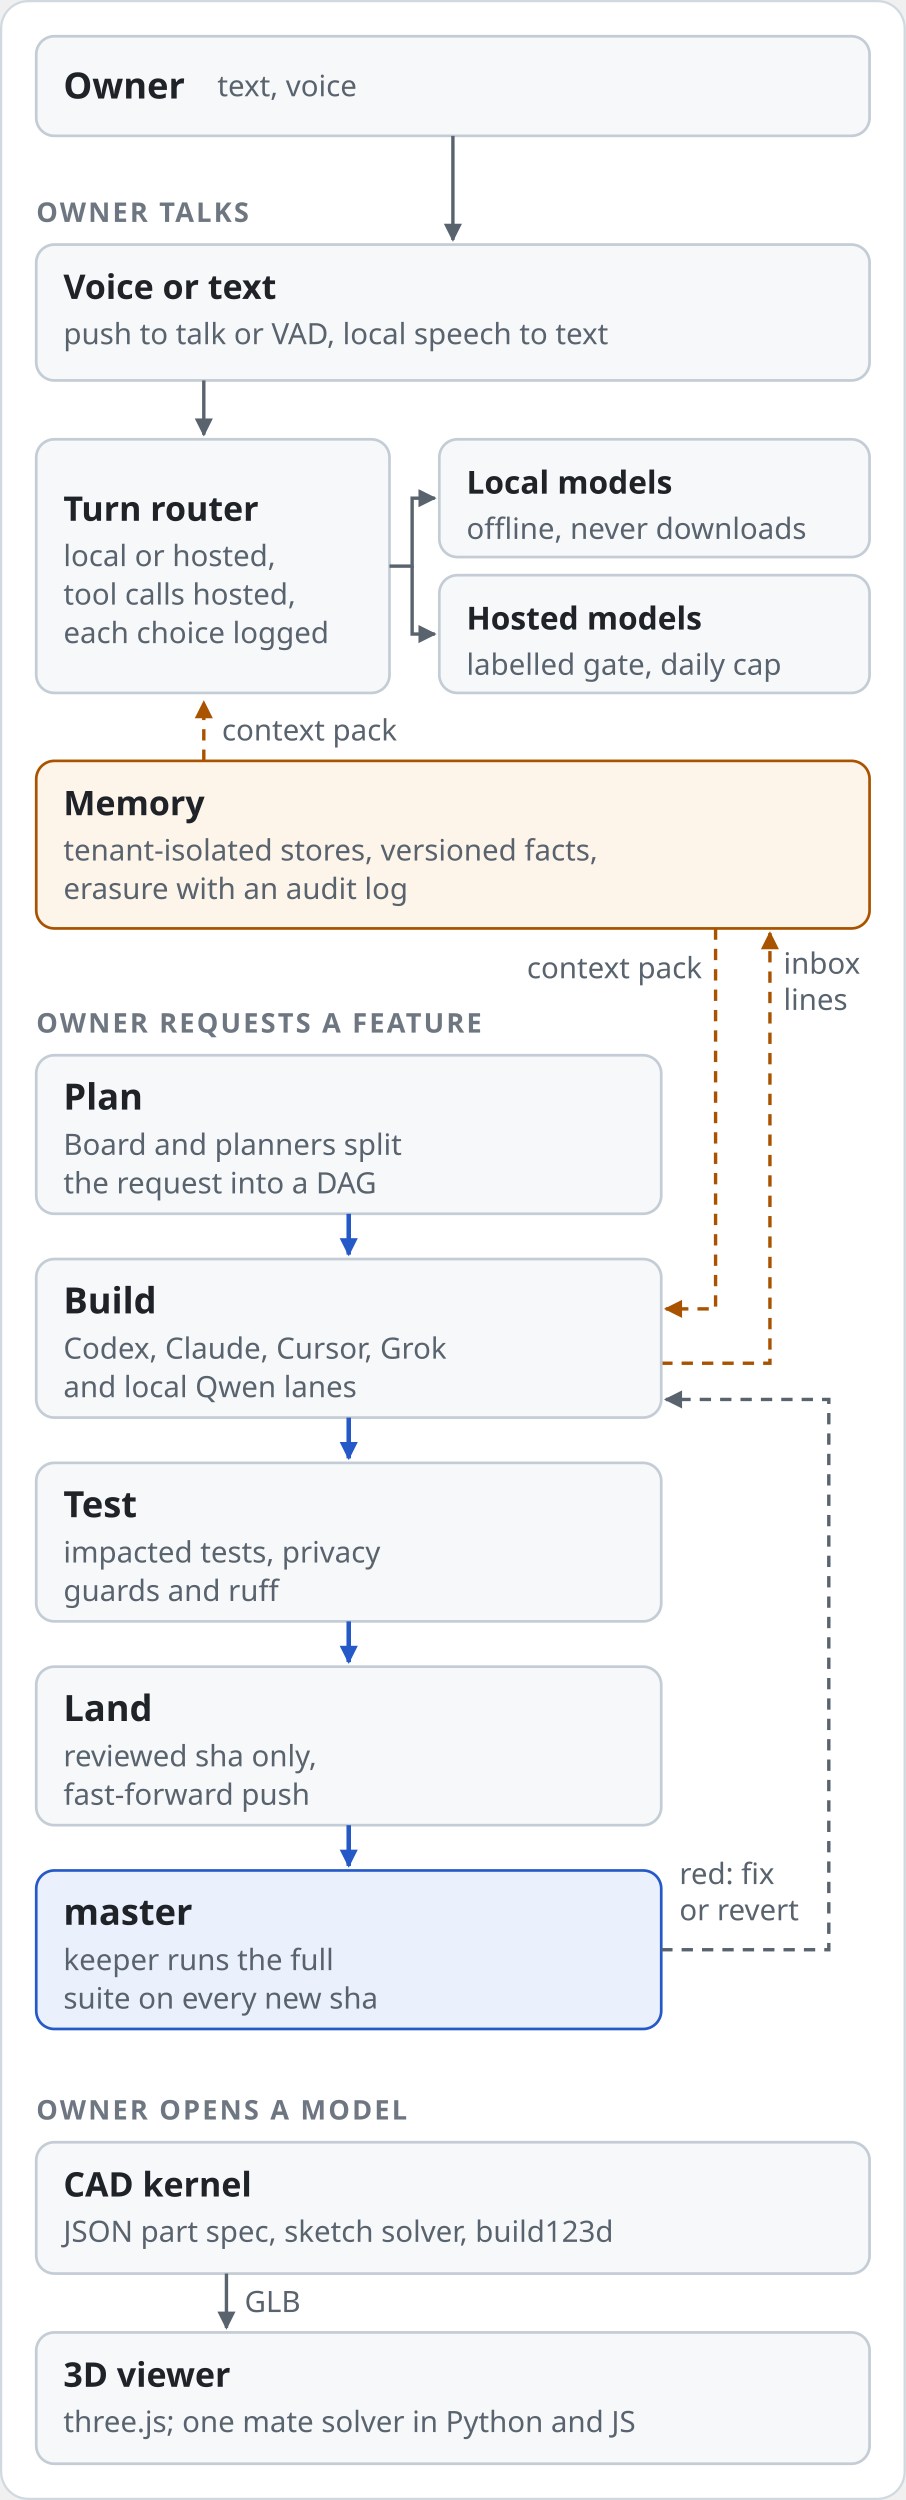
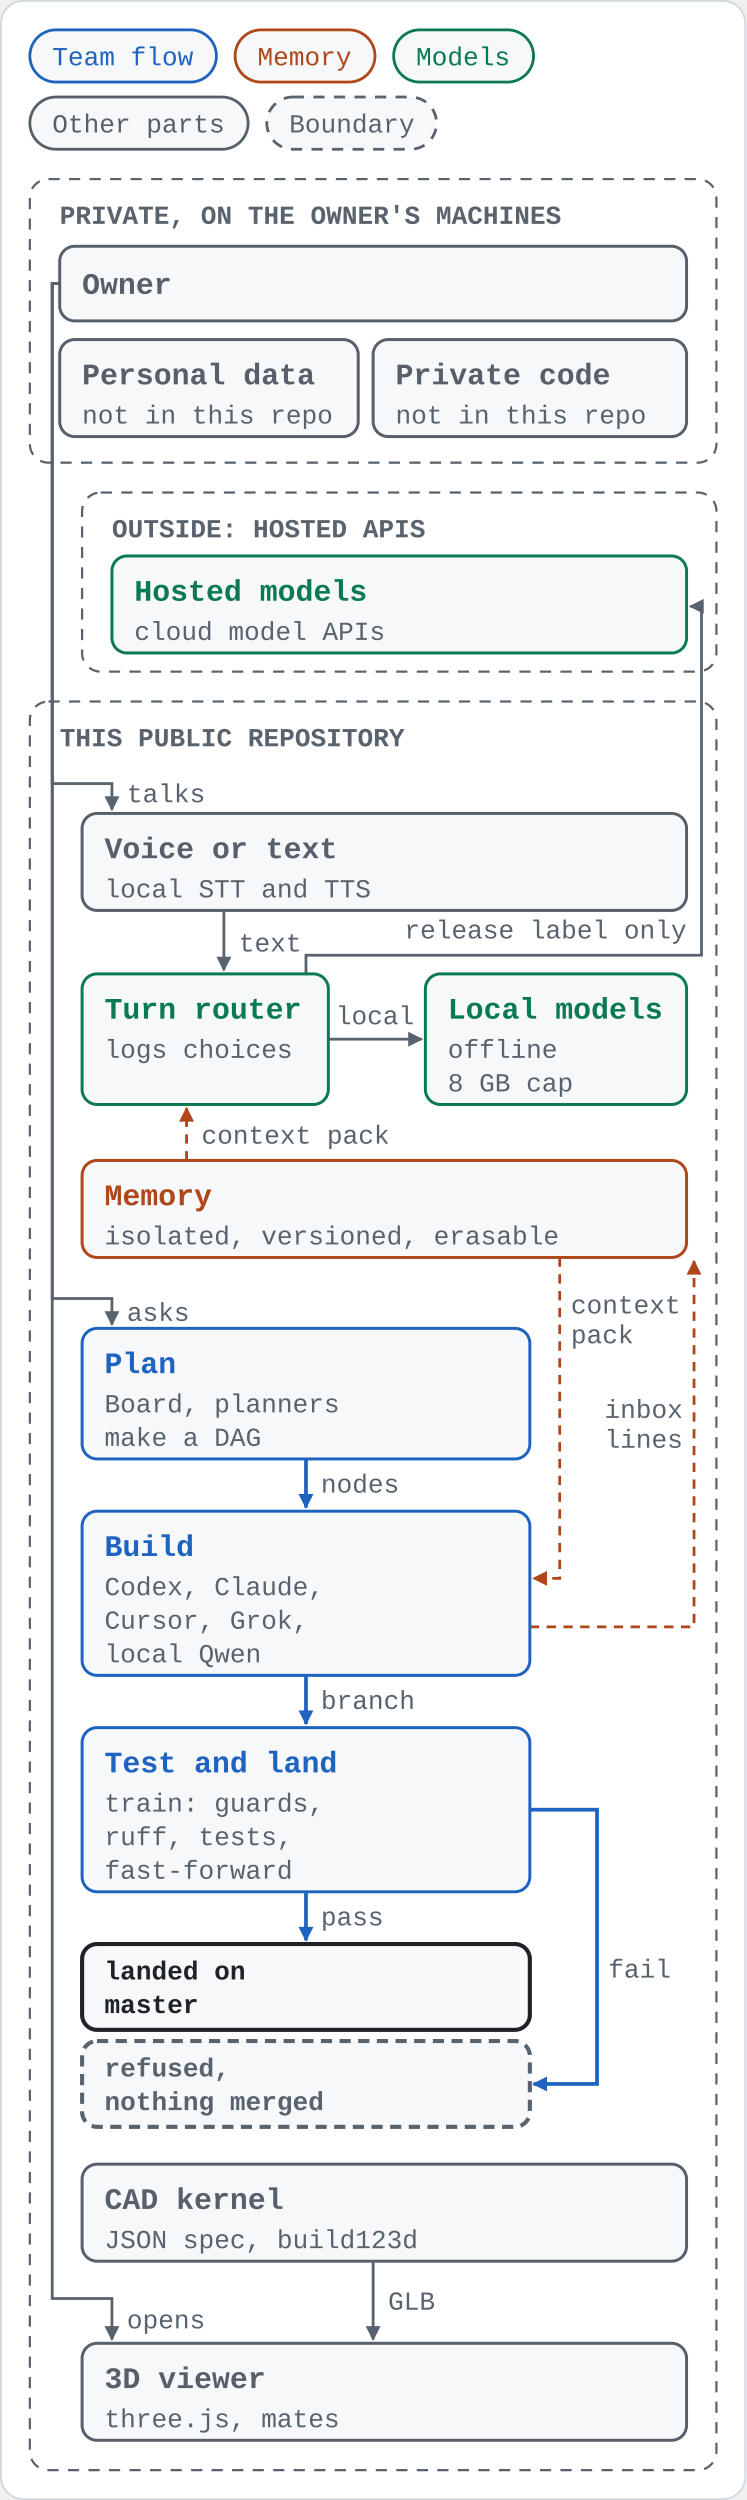
- <svg xmlns="http://www.w3.org/2000/svg" viewBox="0 0 400 1104" width="400" height="1104" role="img" aria-label="How Kyra fits together. The owner talks through voice or text to a turn router that picks a local model or a hosted one behind a labelled gate with a daily spend cap. A feature request is planned into a DAG by the Board and planners, built by agent lanes, tested, and landed on master by a fast-forward gate; a keeper holds the queue when master is red. Memory gives the router and the lanes context packs and takes inbox lines back. CAD builds parts as GLB for the 3D viewer." font-family="-apple-system, BlinkMacSystemFont, 'Segoe UI', 'Noto Sans', Helvetica, Arial, sans-serif">
+ <svg xmlns="http://www.w3.org/2000/svg" viewBox="0 0 400 1340" width="400" height="1340" role="img" aria-label="How Kyra fits together. A private box holds the owner, their data and the private code; none of it is in this repository. The owner talks through voice or text to a turn router that answers with local models, and with hosted models outside only when a release label allows it. A feature request is planned, built by agent lanes, then tested and landed: it is either landed on master or refused with nothing merged. Memory gives the router and the lanes context packs and takes inbox lines back. The CAD kernel builds GLB files that the owner opens in the 3D viewer." font-family="ui-monospace, 'SF Mono', SFMono-Regular, Menlo, Consolas, 'Liberation Mono', monospace">
+   <style>@media (prefers-reduced-motion: reduce) { .dot { display: none; } }</style>
  <defs>
    <marker id="a-ink2" viewBox="0 0 10 10" refX="9" refY="5" markerWidth="8" markerHeight="8" markerUnits="userSpaceOnUse" orient="auto-start-reverse">
      <path d="M0,0 L10,5 L0,10 z" fill="#59636e" />
    </marker>
-     <marker id="a-acc" viewBox="0 0 10 10" refX="9" refY="5" markerWidth="8" markerHeight="8" markerUnits="userSpaceOnUse" orient="auto-start-reverse">
-       <path d="M0,0 L10,5 L0,10 z" fill="#2459c7" />
+     <marker id="a-team" viewBox="0 0 10 10" refX="9" refY="5" markerWidth="8" markerHeight="8" markerUnits="userSpaceOnUse" orient="auto-start-reverse">
+       <path d="M0,0 L10,5 L0,10 z" fill="#1f63c0" />
    </marker>
-     <marker id="a-mem" viewBox="0 0 10 10" refX="9" refY="5" markerWidth="8" markerHeight="8" markerUnits="userSpaceOnUse" orient="auto-start-reverse">
-       <path d="M0,0 L10,5 L0,10 z" fill="#a95300" />
+     <marker id="a-memory" viewBox="0 0 10 10" refX="9" refY="5" markerWidth="8" markerHeight="8" markerUnits="userSpaceOnUse" orient="auto-start-reverse">
+       <path d="M0,0 L10,5 L0,10 z" fill="#b0471a" />
    </marker>
  </defs>
-   <rect x="0.5" y="0.5" width="399" height="1103" rx="12" fill="#ffffff" stroke="#d1d9e0" />
-   <g class="card">
-     <rect x="16" y="16" width="368" height="44" rx="8" fill="#f6f8fa" stroke="#c4ccd5" stroke-width="1.2" />
-     <text x="28" y="43.5" font-size="16" font-weight="600" fill="#1f2328" text-anchor="start">Owner</text>
-     <text x="96" y="42.5" font-size="13" font-weight="400" fill="#59636e" text-anchor="start">text, voice</text>
-   </g>
-   <path d="M200,60 V106" fill="none" stroke="#59636e" stroke-width="1.5" marker-end="url(#a-ink2)" />
-   <text x="16" y="98" font-size="12" font-weight="600" fill="#6e7781" text-anchor="start" letter-spacing="0.08em">OWNER TALKS</text>
-   <g class="card">
-     <rect x="16" y="108" width="368" height="60" rx="8" fill="#f6f8fa" stroke="#c4ccd5" stroke-width="1.2" />
-     <text x="28" y="132" font-size="15" font-weight="600" fill="#1f2328" text-anchor="start">Voice or text</text>
-     <text x="28" y="152" font-size="13" font-weight="400" fill="#59636e" text-anchor="start">push to talk or VAD, local speech to text</text>
-   </g>
-   <path d="M90,168 V192" fill="none" stroke="#59636e" stroke-width="1.5" marker-end="url(#a-ink2)" />
-   <g class="card">
-     <rect x="16" y="194" width="156" height="112" rx="8" fill="#f6f8fa" stroke="#c4ccd5" stroke-width="1.2" />
-     <text x="28" y="230" font-size="15" font-weight="600" fill="#1f2328" text-anchor="start">Turn router</text>
-     <text x="28" y="250" font-size="13" font-weight="400" fill="#59636e" text-anchor="start">local or hosted,</text>
-     <text x="28" y="267" font-size="13" font-weight="400" fill="#59636e" text-anchor="start">tool calls hosted,</text>
-     <text x="28" y="284" font-size="13" font-weight="400" fill="#59636e" text-anchor="start">each choice logged</text>
-   </g>
-   <path d="M172,250 H182 V220 H192" fill="none" stroke="#59636e" stroke-width="1.5" marker-end="url(#a-ink2)" />
-   <path d="M182,250 V280 H192" fill="none" stroke="#59636e" stroke-width="1.5" marker-end="url(#a-ink2)" />
-   <g class="card">
-     <rect x="194" y="194" width="190" height="52" rx="8" fill="#f6f8fa" stroke="#c4ccd5" stroke-width="1.2" />
-     <text x="206" y="218" font-size="14" font-weight="600" fill="#1f2328" text-anchor="start">Local models</text>
-     <text x="206" y="238" font-size="13" font-weight="400" fill="#59636e" text-anchor="start">offline, never downloads</text>
-   </g>
-   <g class="card">
-     <rect x="194" y="254" width="190" height="52" rx="8" fill="#f6f8fa" stroke="#c4ccd5" stroke-width="1.2" />
-     <text x="206" y="278" font-size="14" font-weight="600" fill="#1f2328" text-anchor="start">Hosted models</text>
-     <text x="206" y="298" font-size="13" font-weight="400" fill="#59636e" text-anchor="start">labelled gate, daily cap</text>
-   </g>
-   <g class="card">
-     <rect x="16" y="336" width="368" height="74" rx="8" fill="#fdf4ea" stroke="#a95300" stroke-width="1.2" />
-     <text x="28" y="360" font-size="15" font-weight="600" fill="#1f2328" text-anchor="start">Memory</text>
-     <text x="28" y="380" font-size="13" font-weight="400" fill="#59636e" text-anchor="start">tenant-isolated stores, versioned facts,</text>
-     <text x="28" y="397" font-size="13" font-weight="400" fill="#59636e" text-anchor="start">erasure with an audit log</text>
-   </g>
-   <path d="M90,336 V310" fill="none" stroke="#a95300" stroke-width="1.5" stroke-dasharray="5 4" marker-end="url(#a-mem)" />
-   <text x="98" y="327" font-size="13" font-weight="400" fill="#59636e" text-anchor="start">context pack</text>
-   <text x="16" y="456" font-size="12" font-weight="600" fill="#6e7781" text-anchor="start" letter-spacing="0.08em">OWNER REQUESTS A FEATURE</text>
-   <path d="M316,410 V578 H294" fill="none" stroke="#a95300" stroke-width="1.5" stroke-dasharray="5 4" marker-end="url(#a-mem)" />
-   <text x="310" y="432" font-size="13" font-weight="400" fill="#59636e" text-anchor="end">context pack</text>
-   <path d="M292,602 H340 V412" fill="none" stroke="#a95300" stroke-width="1.5" stroke-dasharray="5 4" marker-end="url(#a-mem)" />
-   <text x="346" y="430" font-size="13" font-weight="400" fill="#59636e" text-anchor="start">inbox</text>
-   <text x="346" y="446" font-size="13" font-weight="400" fill="#59636e" text-anchor="start">lines</text>
-   <g class="card">
-     <rect x="16" y="466" width="276" height="70" rx="8" fill="#f6f8fa" stroke="#c4ccd5" stroke-width="1.2" />
-     <text x="28" y="490" font-size="16" font-weight="600" fill="#1f2328" text-anchor="start">Plan</text>
-     <text x="28" y="510" font-size="13" font-weight="400" fill="#59636e" text-anchor="start">Board and planners split</text>
-     <text x="28" y="527" font-size="13" font-weight="400" fill="#59636e" text-anchor="start">the request into a DAG</text>
-   </g>
-   <g class="card">
-     <rect x="16" y="556" width="276" height="70" rx="8" fill="#f6f8fa" stroke="#c4ccd5" stroke-width="1.2" />
-     <text x="28" y="580" font-size="16" font-weight="600" fill="#1f2328" text-anchor="start">Build</text>
-     <text x="28" y="600" font-size="13" font-weight="400" fill="#59636e" text-anchor="start">Codex, Claude, Cursor, Grok</text>
-     <text x="28" y="617" font-size="13" font-weight="400" fill="#59636e" text-anchor="start">and local Qwen lanes</text>
-   </g>
-   <path d="M154,536 V554" fill="none" stroke="#2459c7" stroke-width="2" marker-end="url(#a-acc)" />
-   <g class="card">
-     <rect x="16" y="646" width="276" height="70" rx="8" fill="#f6f8fa" stroke="#c4ccd5" stroke-width="1.2" />
-     <text x="28" y="670" font-size="16" font-weight="600" fill="#1f2328" text-anchor="start">Test</text>
-     <text x="28" y="690" font-size="13" font-weight="400" fill="#59636e" text-anchor="start">impacted tests, privacy</text>
-     <text x="28" y="707" font-size="13" font-weight="400" fill="#59636e" text-anchor="start">guards and ruff</text>
-   </g>
-   <path d="M154,626 V644" fill="none" stroke="#2459c7" stroke-width="2" marker-end="url(#a-acc)" />
-   <g class="card">
-     <rect x="16" y="736" width="276" height="70" rx="8" fill="#f6f8fa" stroke="#c4ccd5" stroke-width="1.2" />
-     <text x="28" y="760" font-size="16" font-weight="600" fill="#1f2328" text-anchor="start">Land</text>
-     <text x="28" y="780" font-size="13" font-weight="400" fill="#59636e" text-anchor="start">reviewed sha only,</text>
-     <text x="28" y="797" font-size="13" font-weight="400" fill="#59636e" text-anchor="start">fast-forward push</text>
-   </g>
-   <path d="M154,716 V734" fill="none" stroke="#2459c7" stroke-width="2" marker-end="url(#a-acc)" />
-   <g class="card">
-     <rect x="16" y="826" width="276" height="70" rx="8" fill="#eaf1fd" stroke="#2459c7" stroke-width="1.2" />
-     <text x="28" y="850" font-size="16" font-weight="600" fill="#1f2328" text-anchor="start">master</text>
-     <text x="28" y="870" font-size="13" font-weight="400" fill="#59636e" text-anchor="start">keeper runs the full</text>
-     <text x="28" y="887" font-size="13" font-weight="400" fill="#59636e" text-anchor="start">suite on every new sha</text>
-   </g>
-   <path d="M154,806 V824" fill="none" stroke="#2459c7" stroke-width="2" marker-end="url(#a-acc)" />
-   <path d="M292,861 H366 V618 H294" fill="none" stroke="#59636e" stroke-width="1.5" stroke-dasharray="5 4" marker-end="url(#a-ink2)" />
-   <text x="300" y="832" font-size="13" font-weight="400" fill="#59636e" text-anchor="start">red: fix</text>
-   <text x="300" y="848" font-size="13" font-weight="400" fill="#59636e" text-anchor="start">or revert</text>
-   <text x="16" y="936" font-size="12" font-weight="600" fill="#6e7781" text-anchor="start" letter-spacing="0.08em">OWNER OPENS A MODEL</text>
-   <g class="card">
-     <rect x="16" y="946" width="368" height="58" rx="8" fill="#f6f8fa" stroke="#c4ccd5" stroke-width="1.2" />
-     <text x="28" y="970" font-size="15" font-weight="600" fill="#1f2328" text-anchor="start">CAD kernel</text>
-     <text x="28" y="990" font-size="13" font-weight="400" fill="#59636e" text-anchor="start">JSON part spec, sketch solver, build123d</text>
-   </g>
-   <path d="M100,1004 V1028" fill="none" stroke="#59636e" stroke-width="1.5" marker-end="url(#a-ink2)" />
-   <text x="108" y="1021" font-size="13" font-weight="400" fill="#59636e" text-anchor="start">GLB</text>
-   <g class="card">
-     <rect x="16" y="1030" width="368" height="58" rx="8" fill="#f6f8fa" stroke="#c4ccd5" stroke-width="1.2" />
-     <text x="28" y="1054" font-size="15" font-weight="600" fill="#1f2328" text-anchor="start">3D viewer</text>
-     <text x="28" y="1074" font-size="13" font-weight="400" fill="#59636e" text-anchor="start">three.js; one mate solver in Python and JS</text>
+   <rect x="0.5" y="0.5" width="399" height="1339" rx="12" fill="#ffffff" stroke="#d1d9e0" />
+   <g class="legend">
+     <rect x="16" y="16" width="100" height="28" rx="14" fill="#f6f8fa" stroke="#1f63c0" stroke-width="1.5" />
+     <text x="28" y="35" font-size="14" font-weight="400" fill="#1f63c0" text-anchor="start">Team flow</text>
+   </g>
+   <g class="legend">
+     <rect x="126" y="16" width="75" height="28" rx="14" fill="#f6f8fa" stroke="#b0471a" stroke-width="1.5" />
+     <text x="138" y="35" font-size="14" font-weight="400" fill="#b0471a" text-anchor="start">Memory</text>
+   </g>
+   <g class="legend">
+     <rect x="211" y="16" width="75" height="28" rx="14" fill="#f6f8fa" stroke="#0b7a53" stroke-width="1.5" />
+     <text x="223" y="35" font-size="14" font-weight="400" fill="#0b7a53" text-anchor="start">Models</text>
+   </g>
+   <g class="legend">
+     <rect x="16" y="52" width="117" height="28" rx="14" fill="#f6f8fa" stroke="#57606a" stroke-width="1.5" />
+     <text x="28" y="71" font-size="14" font-weight="400" fill="#57606a" text-anchor="start">Other parts</text>
+   </g>
+   <g class="legend">
+     <rect x="143" y="52" width="91" height="28" rx="14" fill="#f6f8fa" stroke="#59636e" stroke-width="1.5" stroke-dasharray="6 5" />
+     <text x="155" y="71" font-size="14" font-weight="400" fill="#59636e" text-anchor="start">Boundary</text>
+   </g>
+   <g class="boundary">
+     <rect x="16" y="96" width="368" height="152" rx="10" fill="none" stroke="#59636e" stroke-width="1.2" stroke-dasharray="6 5" />
+     <text x="32" y="120" font-size="14" font-weight="700" fill="#59636e" text-anchor="start">PRIVATE, ON THE OWNER'S MACHINES</text>
+   </g>
+   <g class="boundary">
+     <rect x="44" y="264" width="340" height="96" rx="10" fill="none" stroke="#59636e" stroke-width="1.2" stroke-dasharray="6 5" />
+     <text x="60" y="288" font-size="14" font-weight="700" fill="#59636e" text-anchor="start">OUTSIDE: HOSTED APIS</text>
+   </g>
+   <g class="boundary">
+     <rect x="16" y="376" width="368" height="948" rx="10" fill="none" stroke="#59636e" stroke-width="1.2" stroke-dasharray="6 5" />
+     <text x="32" y="400" font-size="14" font-weight="700" fill="#59636e" text-anchor="start">THIS PUBLIC REPOSITORY</text>
+   </g>
+   <g class="edge" data-from="owner" data-to="voice">
+     <path d="M32,152 H28 V420 H60 V434" fill="none" stroke="#59636e" stroke-width="1.5" marker-end="url(#a-ink2)" />
+     <text x="68" y="430" font-size="14" font-weight="400" fill="#59636e" text-anchor="start">talks</text>
+     <circle class="dot" r="4" fill="#59636e" stroke="#ffffff" stroke-width="1.5" opacity="0">
+       <animateMotion dur="9s" repeatCount="indefinite" path="M32,152 H28 V420 H60 V434" calcMode="linear" keyPoints="0;0;1;1" keyTimes="0;0.02;0.1;1" />
+       <animate attributeName="opacity" dur="9s" repeatCount="indefinite" values="0;0;1;1;0;0" keyTimes="0;0.02;0.025;0.1;0.105;1" />
+     </circle>
+   </g>
+   <g class="edge" data-from="owner" data-to="plan">
+     <path d="M32,152 H28 V696 H60 V710" fill="none" stroke="#59636e" stroke-width="1.5" marker-end="url(#a-ink2)" />
+     <text x="68" y="708" font-size="14" font-weight="400" fill="#59636e" text-anchor="start">asks</text>
+     <circle class="dot" r="4" fill="#59636e" stroke="#ffffff" stroke-width="1.5" opacity="0">
+       <animateMotion dur="9s" repeatCount="indefinite" path="M32,152 H28 V696 H60 V710" calcMode="linear" keyPoints="0;0;1;1" keyTimes="0;0.32;0.4;1" />
+       <animate attributeName="opacity" dur="9s" repeatCount="indefinite" values="0;0;1;1;0;0" keyTimes="0;0.32;0.325;0.4;0.405;1" />
+     </circle>
+   </g>
+   <g class="edge" data-from="owner" data-to="viewer">
+     <path d="M32,152 H28 V1232 H60 V1254" fill="none" stroke="#59636e" stroke-width="1.5" marker-end="url(#a-ink2)" />
+     <text x="68" y="1248" font-size="14" font-weight="400" fill="#59636e" text-anchor="start">opens</text>
+     <circle class="dot" r="4" fill="#59636e" stroke="#ffffff" stroke-width="1.5" opacity="0">
+       <animateMotion dur="9s" repeatCount="indefinite" path="M32,152 H28 V1232 H60 V1254" calcMode="linear" keyPoints="0;0;1;1" keyTimes="0;0.78;0.92;1" />
+       <animate attributeName="opacity" dur="9s" repeatCount="indefinite" values="0;0;1;1;0;0" keyTimes="0;0.78;0.785;0.92;0.925;1" />
+     </circle>
+   </g>
+   <g class="edge" data-from="voice" data-to="router">
+     <path d="M120,488 V520" fill="none" stroke="#59636e" stroke-width="1.5" marker-end="url(#a-ink2)" />
+     <text x="128" y="510" font-size="14" font-weight="400" fill="#59636e" text-anchor="start">text</text>
+     <circle class="dot" r="4" fill="#59636e" stroke="#ffffff" stroke-width="1.5" opacity="0">
+       <animateMotion dur="9s" repeatCount="indefinite" path="M120,488 V520" calcMode="linear" keyPoints="0;0;1;1" keyTimes="0;0.1;0.16;1" />
+       <animate attributeName="opacity" dur="9s" repeatCount="indefinite" values="0;0;1;1;0;0" keyTimes="0;0.1;0.105;0.16;0.165;1" />
+     </circle>
+   </g>
+   <g class="edge" data-from="router" data-to="local">
+     <path d="M176,557 H226" fill="none" stroke="#59636e" stroke-width="1.5" marker-end="url(#a-ink2)" />
+     <text x="201" y="549" font-size="14" font-weight="400" fill="#59636e" text-anchor="middle">local</text>
+     <circle class="dot" r="4" fill="#59636e" stroke="#ffffff" stroke-width="1.5" opacity="0">
+       <animateMotion dur="9s" repeatCount="indefinite" path="M176,557 H226" calcMode="linear" keyPoints="0;0;1;1" keyTimes="0;0.16;0.22;1" />
+       <animate attributeName="opacity" dur="9s" repeatCount="indefinite" values="0;0;1;1;0;0" keyTimes="0;0.16;0.165;0.22;0.225;1" />
+     </circle>
+   </g>
+   <g class="edge" data-from="router" data-to="hosted">
+     <path d="M164,522 V512 H376 V325 H370" fill="none" stroke="#59636e" stroke-width="1.5" marker-end="url(#a-ink2)" />
+     <text x="368" y="503" font-size="14" font-weight="400" fill="#59636e" text-anchor="end">release label only</text>
+     <circle class="dot" r="4" fill="#59636e" stroke="#ffffff" stroke-width="1.5" opacity="0">
+       <animateMotion dur="9s" repeatCount="indefinite" path="M164,522 V512 H376 V325 H370" calcMode="linear" keyPoints="0;0;1;1" keyTimes="0;0.23;0.31;1" />
+       <animate attributeName="opacity" dur="9s" repeatCount="indefinite" values="0;0;1;1;0;0" keyTimes="0;0.23;0.235;0.31;0.315;1" />
+     </circle>
+   </g>
+   <g class="edge" data-from="memory" data-to="router">
+     <path d="M100,622 V594" fill="none" stroke="#b0471a" stroke-width="1.5" stroke-dasharray="5 4" marker-end="url(#a-memory)" />
+     <text x="108" y="613" font-size="14" font-weight="400" fill="#59636e" text-anchor="start">context pack</text>
+     <circle class="dot" r="4" fill="#b0471a" stroke="#ffffff" stroke-width="1.5" opacity="0">
+       <animateMotion dur="9s" repeatCount="indefinite" path="M100,622 V594" calcMode="linear" keyPoints="0;0;1;1" keyTimes="0;0.07;0.13;1" />
+       <animate attributeName="opacity" dur="9s" repeatCount="indefinite" values="0;0;1;1;0;0" keyTimes="0;0.07;0.075;0.13;0.135;1" />
+     </circle>
+   </g>
+   <g class="edge" data-from="plan" data-to="build">
+     <path d="M164,782 V808" fill="none" stroke="#1f63c0" stroke-width="2" marker-end="url(#a-team)" />
+     <text x="172" y="800" font-size="14" font-weight="400" fill="#59636e" text-anchor="start">nodes</text>
+     <circle class="dot" r="4" fill="#1f63c0" stroke="#ffffff" stroke-width="1.5" opacity="0">
+       <animateMotion dur="9s" repeatCount="indefinite" path="M164,782 V808" calcMode="linear" keyPoints="0;0;1;1" keyTimes="0;0.4;0.46;1" />
+       <animate attributeName="opacity" dur="9s" repeatCount="indefinite" values="0;0;1;1;0;0" keyTimes="0;0.4;0.405;0.46;0.465;1" />
+     </circle>
+   </g>
+   <g class="edge" data-from="memory" data-to="build">
+     <path d="M300,674 V846 H286" fill="none" stroke="#b0471a" stroke-width="1.5" stroke-dasharray="5 4" marker-end="url(#a-memory)" />
+     <text x="306" y="704" font-size="14" font-weight="400" fill="#59636e" text-anchor="start">context</text>
+     <text x="306" y="720" font-size="14" font-weight="400" fill="#59636e" text-anchor="start">pack</text>
+     <circle class="dot" r="4" fill="#b0471a" stroke="#ffffff" stroke-width="1.5" opacity="0">
+       <animateMotion dur="9s" repeatCount="indefinite" path="M300,674 V846 H286" calcMode="linear" keyPoints="0;0;1;1" keyTimes="0;0.38;0.45;1" />
+       <animate attributeName="opacity" dur="9s" repeatCount="indefinite" values="0;0;1;1;0;0" keyTimes="0;0.38;0.385;0.45;0.455;1" />
+     </circle>
+   </g>
+   <g class="edge" data-from="build" data-to="memory">
+     <path d="M284,872 H372 V676" fill="none" stroke="#b0471a" stroke-width="1.5" stroke-dasharray="5 4" marker-end="url(#a-memory)" />
+     <text x="366" y="760" font-size="14" font-weight="400" fill="#59636e" text-anchor="end">inbox</text>
+     <text x="366" y="776" font-size="14" font-weight="400" fill="#59636e" text-anchor="end">lines</text>
+     <circle class="dot" r="4" fill="#b0471a" stroke="#ffffff" stroke-width="1.5" opacity="0">
+       <animateMotion dur="9s" repeatCount="indefinite" path="M284,872 H372 V676" calcMode="linear" keyPoints="0;0;1;1" keyTimes="0;0.47;0.54;1" />
+       <animate attributeName="opacity" dur="9s" repeatCount="indefinite" values="0;0;1;1;0;0" keyTimes="0;0.47;0.475;0.54;0.545;1" />
+     </circle>
+   </g>
+   <g class="edge" data-from="build" data-to="land">
+     <path d="M164,898 V924" fill="none" stroke="#1f63c0" stroke-width="2" marker-end="url(#a-team)" />
+     <text x="172" y="916" font-size="14" font-weight="400" fill="#59636e" text-anchor="start">branch</text>
+     <circle class="dot" r="4" fill="#1f63c0" stroke="#ffffff" stroke-width="1.5" opacity="0">
+       <animateMotion dur="9s" repeatCount="indefinite" path="M164,898 V924" calcMode="linear" keyPoints="0;0;1;1" keyTimes="0;0.47;0.54;1" />
+       <animate attributeName="opacity" dur="9s" repeatCount="indefinite" values="0;0;1;1;0;0" keyTimes="0;0.47;0.475;0.54;0.545;1" />
+     </circle>
+   </g>
+   <g class="edge" data-from="land" data-to="landed">
+     <path d="M164,1014 V1040" fill="none" stroke="#1f63c0" stroke-width="2" marker-end="url(#a-team)" />
+     <text x="172" y="1032" font-size="14" font-weight="400" fill="#59636e" text-anchor="start">pass</text>
+     <circle class="dot" r="4" fill="#1f63c0" stroke="#ffffff" stroke-width="1.5" opacity="0">
+       <animateMotion dur="9s" repeatCount="indefinite" path="M164,1014 V1040" calcMode="linear" keyPoints="0;0;1;1" keyTimes="0;0.55;0.61;1" />
+       <animate attributeName="opacity" dur="9s" repeatCount="indefinite" values="0;0;1;1;0;0" keyTimes="0;0.55;0.555;0.61;0.615;1" />
+     </circle>
+   </g>
+   <g class="edge" data-from="land" data-to="refused">
+     <path d="M284,970 H320 V1117 H286" fill="none" stroke="#1f63c0" stroke-width="2" marker-end="url(#a-team)" />
+     <text x="326" y="1060" font-size="14" font-weight="400" fill="#59636e" text-anchor="start">fail</text>
+     <circle class="dot" r="4" fill="#1f63c0" stroke="#ffffff" stroke-width="1.5" opacity="0">
+       <animateMotion dur="9s" repeatCount="indefinite" path="M284,970 H320 V1117 H286" calcMode="linear" keyPoints="0;0;1;1" keyTimes="0;0.62;0.68;1" />
+       <animate attributeName="opacity" dur="9s" repeatCount="indefinite" values="0;0;1;1;0;0" keyTimes="0;0.62;0.625;0.68;0.685;1" />
+     </circle>
+   </g>
+   <g class="edge" data-from="cad" data-to="viewer">
+     <path d="M200,1212 V1254" fill="none" stroke="#59636e" stroke-width="1.5" marker-end="url(#a-ink2)" />
+     <text x="208" y="1238" font-size="14" font-weight="400" fill="#59636e" text-anchor="start">GLB</text>
+     <circle class="dot" r="4" fill="#59636e" stroke="#ffffff" stroke-width="1.5" opacity="0">
+       <animateMotion dur="9s" repeatCount="indefinite" path="M200,1212 V1254" calcMode="linear" keyPoints="0;0;1;1" keyTimes="0;0.72;0.79;1" />
+       <animate attributeName="opacity" dur="9s" repeatCount="indefinite" values="0;0;1;1;0;0" keyTimes="0;0.72;0.725;0.79;0.795;1" />
+     </circle>
+   </g>
+   <g class="card" data-id="owner" data-group="owner">
+     <rect x="32" y="132" width="336" height="40" rx="8" fill="#f6f8fa" stroke="#57606a" stroke-width="1.6" />
+     <text x="44" y="157.5" font-size="16" font-weight="700" fill="#57606a" text-anchor="start">Owner</text>
+   </g>
+   <g class="card" data-id="data" data-group="owner">
+     <rect x="32" y="182" width="160" height="52" rx="8" fill="#f6f8fa" stroke="#57606a" stroke-width="1.6" />
+     <text x="44" y="206" font-size="16" font-weight="700" fill="#57606a" text-anchor="start">Personal data</text>
+     <text x="44" y="227" font-size="14" font-weight="400" fill="#59636e" text-anchor="start">not in this repo</text>
+   </g>
+   <g class="card" data-id="private" data-group="owner">
+     <rect x="200" y="182" width="168" height="52" rx="8" fill="#f6f8fa" stroke="#57606a" stroke-width="1.6" />
+     <text x="212" y="206" font-size="16" font-weight="700" fill="#57606a" text-anchor="start">Private code</text>
+     <text x="212" y="227" font-size="14" font-weight="400" fill="#59636e" text-anchor="start">not in this repo</text>
+   </g>
+   <g class="card" data-id="hosted" data-group="talk">
+     <rect x="60" y="298" width="308" height="52" rx="8" fill="#f6f8fa" stroke="#0b7a53" stroke-width="1.6" />
+     <text x="72" y="322" font-size="16" font-weight="700" fill="#0b7a53" text-anchor="start">Hosted models</text>
+     <text x="72" y="343" font-size="14" font-weight="400" fill="#59636e" text-anchor="start">cloud model APIs</text>
+   </g>
+   <g class="card" data-id="voice" data-group="talk">
+     <rect x="44" y="436" width="324" height="52" rx="8" fill="#f6f8fa" stroke="#57606a" stroke-width="1.6" />
+     <text x="56" y="460" font-size="16" font-weight="700" fill="#57606a" text-anchor="start">Voice or text</text>
+     <text x="56" y="481" font-size="14" font-weight="400" fill="#59636e" text-anchor="start">local STT and TTS</text>
+   </g>
+   <g class="card" data-id="router" data-group="talk">
+     <rect x="44" y="522" width="132" height="70" rx="8" fill="#f6f8fa" stroke="#0b7a53" stroke-width="1.6" />
+     <text x="56" y="546" font-size="16" font-weight="700" fill="#0b7a53" text-anchor="start">Turn router</text>
+     <text x="56" y="567" font-size="14" font-weight="400" fill="#59636e" text-anchor="start">logs choices</text>
+   </g>
+   <g class="card" data-id="local" data-group="talk">
+     <rect x="228" y="522" width="140" height="70" rx="8" fill="#f6f8fa" stroke="#0b7a53" stroke-width="1.6" />
+     <text x="240" y="546" font-size="16" font-weight="700" fill="#0b7a53" text-anchor="start">Local models</text>
+     <text x="240" y="567" font-size="14" font-weight="400" fill="#59636e" text-anchor="start">offline</text>
+     <text x="240" y="585" font-size="14" font-weight="400" fill="#59636e" text-anchor="start">8 GB cap</text>
+   </g>
+   <g class="card" data-id="memory" data-group="memory">
+     <rect x="44" y="622" width="324" height="52" rx="8" fill="#f6f8fa" stroke="#b0471a" stroke-width="1.6" />
+     <text x="56" y="646" font-size="16" font-weight="700" fill="#b0471a" text-anchor="start">Memory</text>
+     <text x="56" y="667" font-size="14" font-weight="400" fill="#59636e" text-anchor="start">isolated, versioned, erasable</text>
+   </g>
+   <g class="card" data-id="plan" data-group="build">
+     <rect x="44" y="712" width="240" height="70" rx="8" fill="#f6f8fa" stroke="#1f63c0" stroke-width="1.6" />
+     <text x="56" y="736" font-size="16" font-weight="700" fill="#1f63c0" text-anchor="start">Plan</text>
+     <text x="56" y="757" font-size="14" font-weight="400" fill="#59636e" text-anchor="start">Board, planners</text>
+     <text x="56" y="775" font-size="14" font-weight="400" fill="#59636e" text-anchor="start">make a DAG</text>
+   </g>
+   <g class="card" data-id="build" data-group="build">
+     <rect x="44" y="810" width="240" height="88" rx="8" fill="#f6f8fa" stroke="#1f63c0" stroke-width="1.6" />
+     <text x="56" y="834" font-size="16" font-weight="700" fill="#1f63c0" text-anchor="start">Build</text>
+     <text x="56" y="855" font-size="14" font-weight="400" fill="#59636e" text-anchor="start">Codex, Claude,</text>
+     <text x="56" y="873" font-size="14" font-weight="400" fill="#59636e" text-anchor="start">Cursor, Grok,</text>
+     <text x="56" y="891" font-size="14" font-weight="400" fill="#59636e" text-anchor="start">local Qwen</text>
+   </g>
+   <g class="card" data-id="land" data-group="build">
+     <rect x="44" y="926" width="240" height="88" rx="8" fill="#f6f8fa" stroke="#1f63c0" stroke-width="1.6" />
+     <text x="56" y="950" font-size="16" font-weight="700" fill="#1f63c0" text-anchor="start">Test and land</text>
+     <text x="56" y="971" font-size="14" font-weight="400" fill="#59636e" text-anchor="start">train: guards,</text>
+     <text x="56" y="989" font-size="14" font-weight="400" fill="#59636e" text-anchor="start">ruff, tests,</text>
+     <text x="56" y="1007" font-size="14" font-weight="400" fill="#59636e" text-anchor="start">fast-forward</text>
+   </g>
+   <g class="card" data-id="landed" data-group="build">
+     <rect x="44" y="1042" width="240" height="46" rx="8" fill="#f6f8fa" stroke="#1f2328" stroke-width="2.2" />
+     <text x="56" y="1061" font-size="14" font-weight="700" fill="#1f2328" text-anchor="start">landed on</text>
+     <text x="56" y="1079" font-size="14" font-weight="700" fill="#1f2328" text-anchor="start">master</text>
+   </g>
+   <g class="card" data-id="refused" data-group="build">
+     <rect x="44" y="1094" width="240" height="46" rx="8" fill="#f6f8fa" stroke="#59636e" stroke-width="2.2" stroke-dasharray="6 4" />
+     <text x="56" y="1113" font-size="14" font-weight="700" fill="#59636e" text-anchor="start">refused,</text>
+     <text x="56" y="1131" font-size="14" font-weight="700" fill="#59636e" text-anchor="start">nothing merged</text>
+   </g>
+   <g class="card" data-id="cad" data-group="make">
+     <rect x="44" y="1160" width="324" height="52" rx="8" fill="#f6f8fa" stroke="#57606a" stroke-width="1.6" />
+     <text x="56" y="1184" font-size="16" font-weight="700" fill="#57606a" text-anchor="start">CAD kernel</text>
+     <text x="56" y="1205" font-size="14" font-weight="400" fill="#59636e" text-anchor="start">JSON spec, build123d</text>
+   </g>
+   <g class="card" data-id="viewer" data-group="make">
+     <rect x="44" y="1256" width="324" height="52" rx="8" fill="#f6f8fa" stroke="#57606a" stroke-width="1.6" />
+     <text x="56" y="1280" font-size="16" font-weight="700" fill="#57606a" text-anchor="start">3D viewer</text>
+     <text x="56" y="1301" font-size="14" font-weight="400" fill="#59636e" text-anchor="start">three.js, mates</text>
  </g>
</svg>
